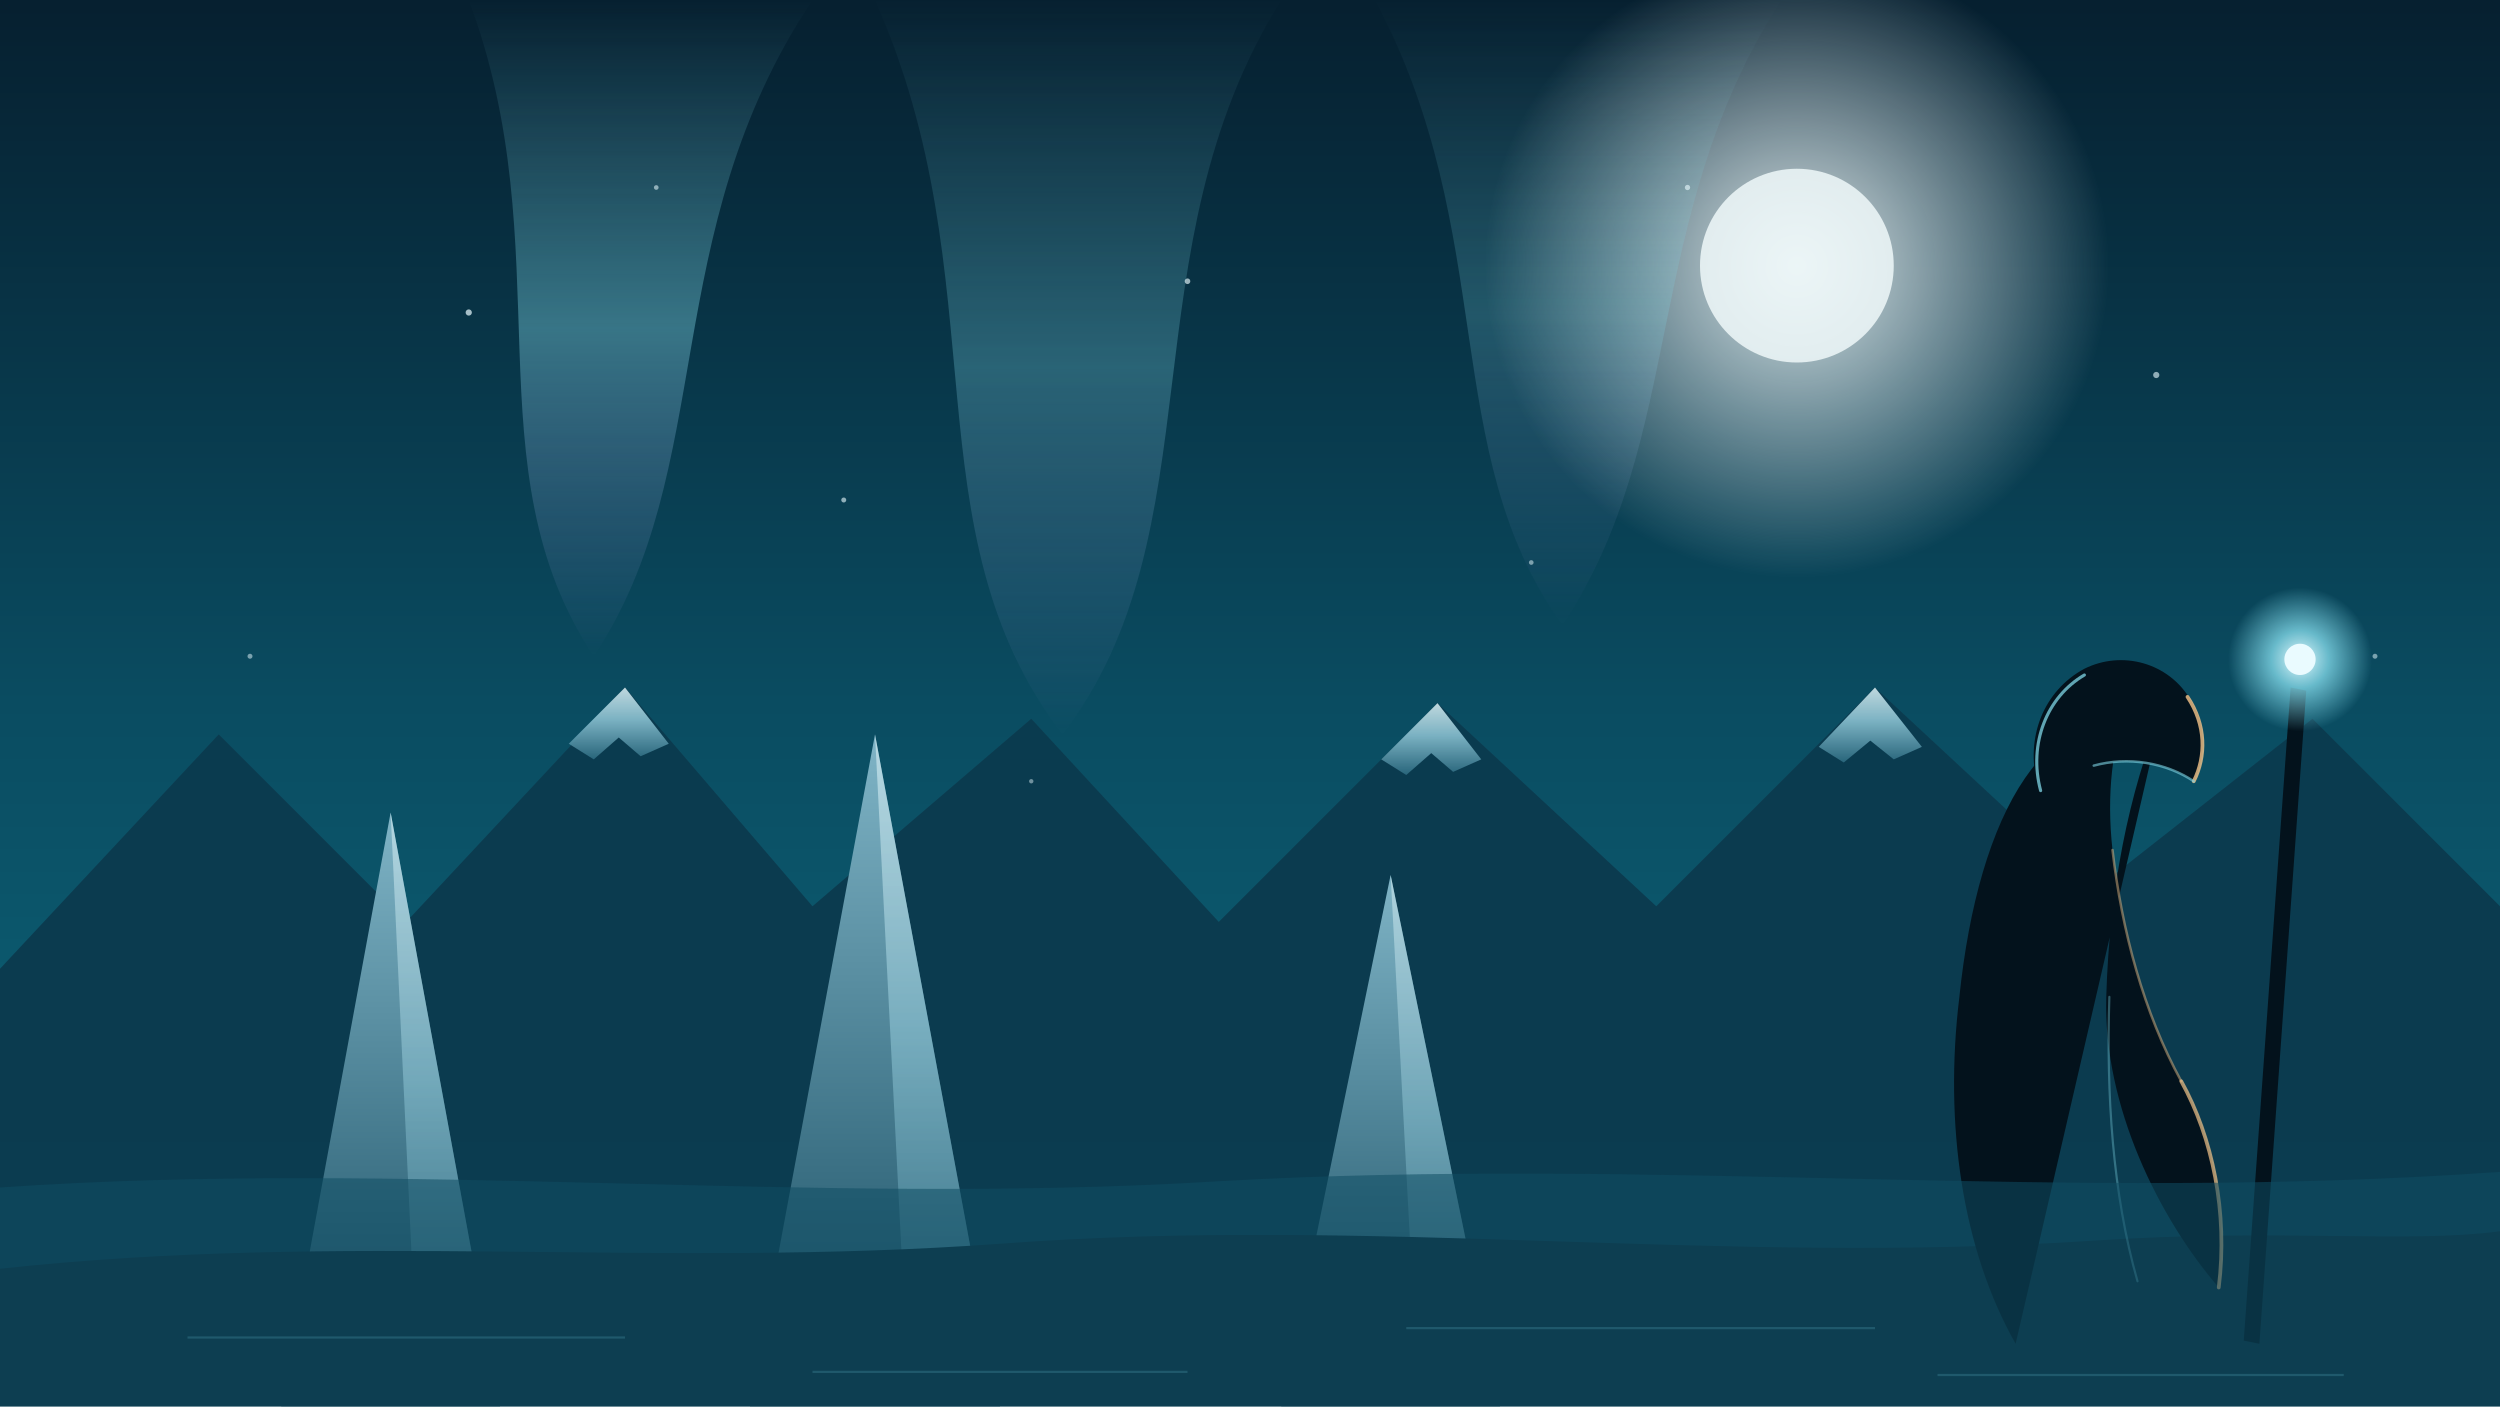
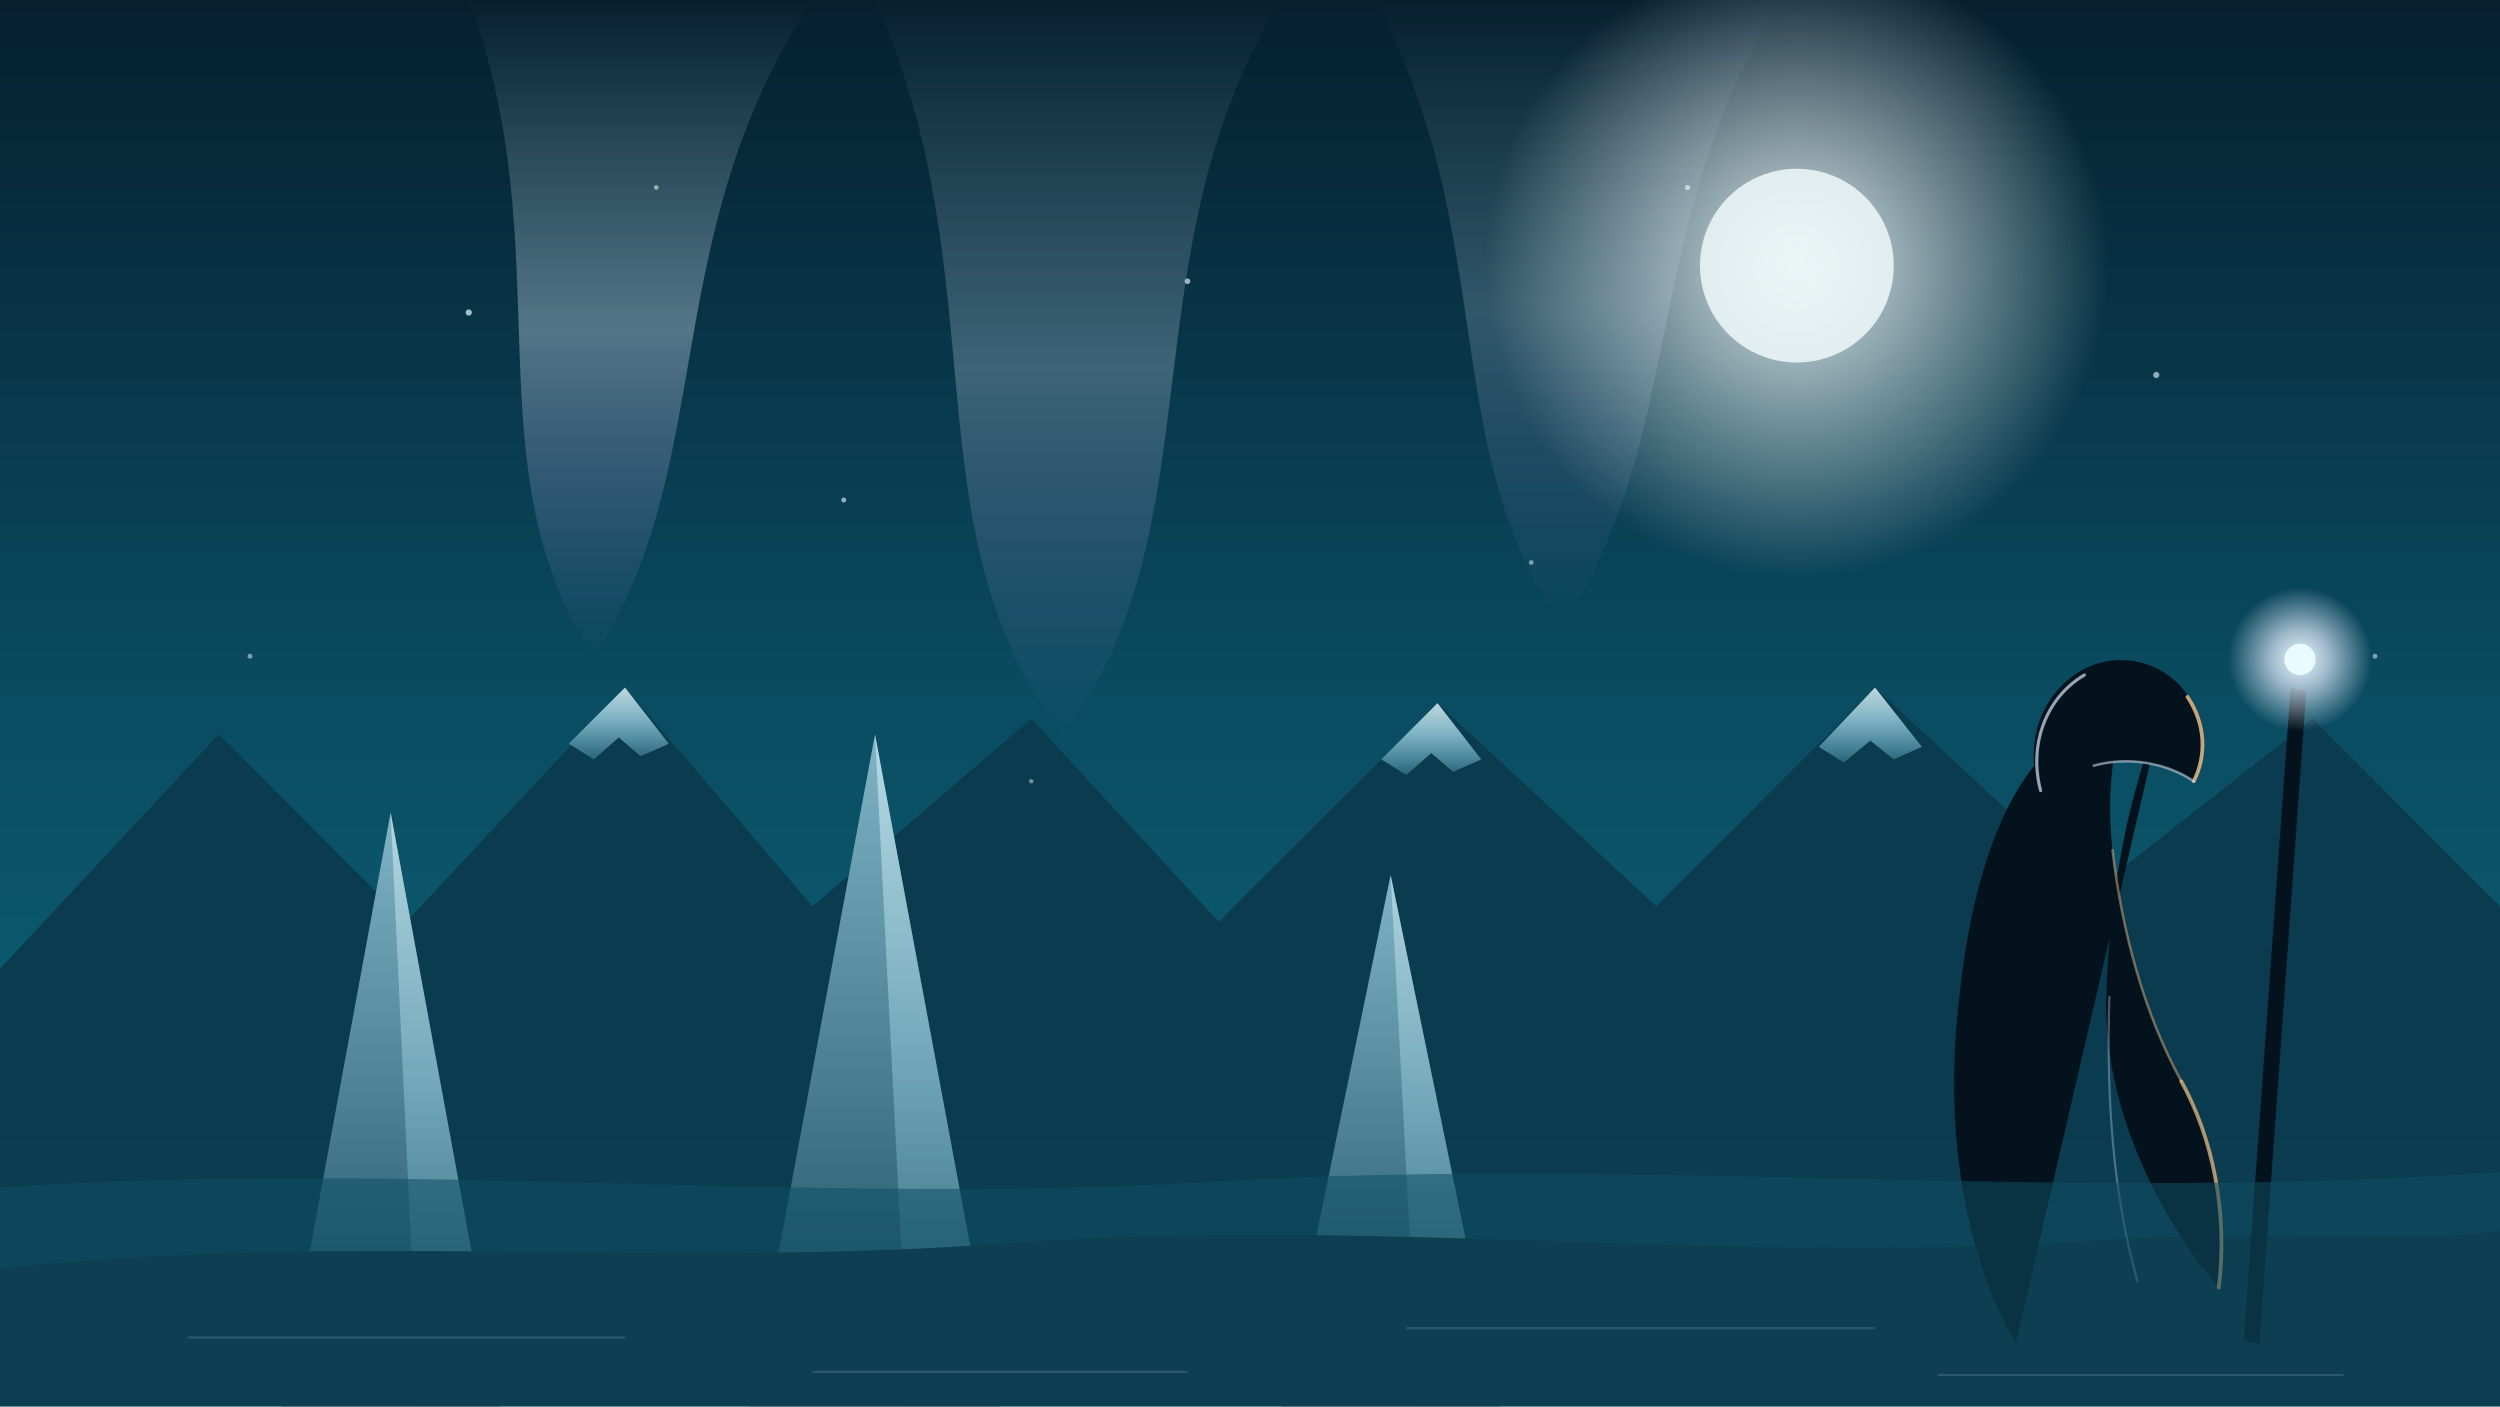
<svg xmlns="http://www.w3.org/2000/svg" viewBox="0 0 1600 900" preserveAspectRatio="xMidYMid slice">
  <defs>
    <linearGradient id="wy-sky" x1="0" y1="0" x2="0" y2="1">
      <stop offset="0" stop-color="#062030" />
      <stop offset=".5" stop-color="#0A4C61" />
      <stop offset="1" stop-color="#0E6B80" />
    </linearGradient>
    <linearGradient id="wy-ice" x1="0" y1="0" x2="0" y2="1">
      <stop offset="0" stop-color="#DFF3F7" />
      <stop offset=".45" stop-color="#8FC6D6" />
      <stop offset="1" stop-color="#2E6C82" />
    </linearGradient>
    <linearGradient id="wy-ice-dark" x1="0" y1="0" x2="0" y2="1">
      <stop offset="0" stop-color="#7FB4C6" />
      <stop offset="1" stop-color="#164B60" />
    </linearGradient>
    <linearGradient id="wy-aurora" x1="0" y1="0" x2="0" y2="1">
-       <stop offset="0" stop-color="#7FD6E6" stop-opacity="0" />
-       <stop offset=".5" stop-color="#7FD6E6" stop-opacity=".5" />
+       <stop offset="0" stop-color="#C6D6E8" stop-opacity="0" />
+       <stop offset=".5" stop-color="#C6D6E8" stop-opacity=".5" />
      <stop offset="1" stop-color="#B49BE8" stop-opacity="0" />
    </linearGradient>
    <radialGradient id="wy-orb" cx="50%" cy="50%" r="50%">
      <stop offset="0" stop-color="#EAFBFF" />
-       <stop offset=".4" stop-color="#7FD6E6" stop-opacity=".8" />
-       <stop offset="1" stop-color="#7FD6E6" stop-opacity="0" />
+       <stop offset=".4" stop-color="#C6D6E8" stop-opacity=".8" />
+       <stop offset="1" stop-color="#C6D6E8" stop-opacity="0" />
    </radialGradient>
    <radialGradient id="wy-moon" cx="50%" cy="50%" r="50%">
      <stop offset="0" stop-color="#F2FAFB" stop-opacity=".9" />
      <stop offset="1" stop-color="#F2FAFB" stop-opacity="0" />
    </radialGradient>
  </defs>
  <rect width="1600" height="900" fill="url(#wy-sky)" />
  <circle cx="1150" cy="170" r="200" fill="url(#wy-moon)" />
  <circle cx="1150" cy="170" r="62" fill="#EFF8F9" opacity=".85" />
  <g opacity=".8">
    <path d="M300 0C360 160 300 300 380 420 460 300 420 150 520 0Z" fill="url(#wy-aurora)" />
    <path d="M560 0C640 180 580 340 680 470 780 340 720 160 820 0Z" fill="url(#wy-aurora)" opacity=".7" />
    <path d="M880 0C960 150 920 290 1000 400 1080 280 1050 140 1140 0Z" fill="url(#wy-aurora)" opacity=".55" />
  </g>
  <path d="M0 620 140 470 260 590 400 440 520 580 660 460 780 590 920 450 1060 580 1200 440 1340 570 1480 460 1600 580V920H0Z" fill="#0B3A4E" opacity=".95" />
  <g fill="url(#wy-ice)" opacity=".85">
    <path d="M400 440 428 476 410 484 396 472 380 486 364 476Z" />
    <path d="M920 450 948 486 930 494 916 482 900 496 884 486Z" />
    <path d="M1200 440 1230 478 1212 486 1197 474 1180 488 1164 478Z" />
  </g>
  <g>
    <path d="M180 900 250 520 320 900Z" fill="url(#wy-ice-dark)" />
    <path d="M250 520 268 900 320 900Z" fill="url(#wy-ice)" opacity=".55" />
    <path d="M480 900 560 470 640 900Z" fill="url(#wy-ice-dark)" />
    <path d="M560 470 582 900 640 900Z" fill="url(#wy-ice)" opacity=".6" />
    <path d="M820 900 890 560 960 900Z" fill="url(#wy-ice-dark)" />
    <path d="M890 560 908 900 960 900Z" fill="url(#wy-ice)" opacity=".5" />
  </g>
  <path d="M0 900V812C220 788 420 812 640 796 880 778 1100 810 1340 794 1460 786 1540 796 1600 788V900Z" fill="#0A2C3C" />
-   <g stroke="#7FD6E6" stroke-width="1.4" opacity=".35">
+   <g stroke="#C6D6E8" stroke-width="1.4" opacity=".35">
    <path d="M120 856h280" />
    <path d="M520 878h240" />
    <path d="M900 850h300" />
    <path d="M1240 880h260" />
  </g>
  <g transform="translate(1230 380)">
    <path d="M60 480C26 420 14 340 24 258 30 200 44 150 66 118 84 92 106 76 132 70 122 96 118 128 122 164 128 216 142 268 166 312 186 348 196 396 190 444 152 400 116 328 118 258 120 190 132 128 154 74Z" fill="#03121C" />
    <path d="M74 122C66 92 78 62 104 48 128 36 158 44 172 68 182 84 182 104 174 120 156 108 132 104 110 110 96 114 84 118 74 122Z" fill="#03121C" />
    <path d="M236 60 246 62 216 480 206 478Z" fill="#03121C" />
    <circle cx="242" cy="42" r="46" fill="url(#wy-orb)" />
    <circle cx="242" cy="42" r="10" fill="#EAFBFF" />
    <g fill="none" stroke-linecap="round">
      <path d="M170 66C182 84 182 104 174 120" stroke="#F5C489" stroke-width="2.4" opacity=".8" />
      <path d="M166 312C186 348 196 396 190 444" stroke="#F5C489" stroke-width="2.4" opacity=".7" />
      <path d="M122 164C128 216 142 268 166 312" stroke="#F5C489" stroke-width="1.6" opacity=".45" />
-       <path d="M76 126C68 96 80 66 104 52" stroke="#7FD6E6" stroke-width="2" opacity=".75" />
-       <path d="M110 110C132 104 156 108 174 120" stroke="#7FD6E6" stroke-width="1.6" opacity=".6" />
-       <path d="M120 258C118 320 122 384 138 440" stroke="#7FD6E6" stroke-width="1.4" opacity=".35" />
+       <path d="M76 126C68 96 80 66 104 52" stroke="#C6D6E8" stroke-width="2" opacity=".75" />
+       <path d="M110 110C132 104 156 108 174 120" stroke="#C6D6E8" stroke-width="1.6" opacity=".6" />
+       <path d="M120 258C118 320 122 384 138 440" stroke="#C6D6E8" stroke-width="1.4" opacity=".35" />
    </g>
  </g>
  <g fill="#EAFBFF">
    <circle cx="300" cy="200" r="2" opacity=".7" />
    <circle cx="540" cy="320" r="1.6" opacity=".6" />
    <circle cx="760" cy="180" r="1.8" opacity=".65" />
    <circle cx="980" cy="360" r="1.5" opacity=".5" />
    <circle cx="1380" cy="240" r="2" opacity=".6" />
    <circle cx="1520" cy="420" r="1.6" opacity=".5" />
    <circle cx="160" cy="420" r="1.6" opacity=".5" />
    <circle cx="660" cy="500" r="1.4" opacity=".45" />
    <circle cx="1080" cy="120" r="1.7" opacity=".6" />
    <circle cx="420" cy="120" r="1.5" opacity=".55" />
  </g>
  <path d="M0 900V760C260 742 520 772 780 756 1060 740 1320 770 1600 750V900Z" fill="#0E4C62" opacity=".55" />
</svg>
